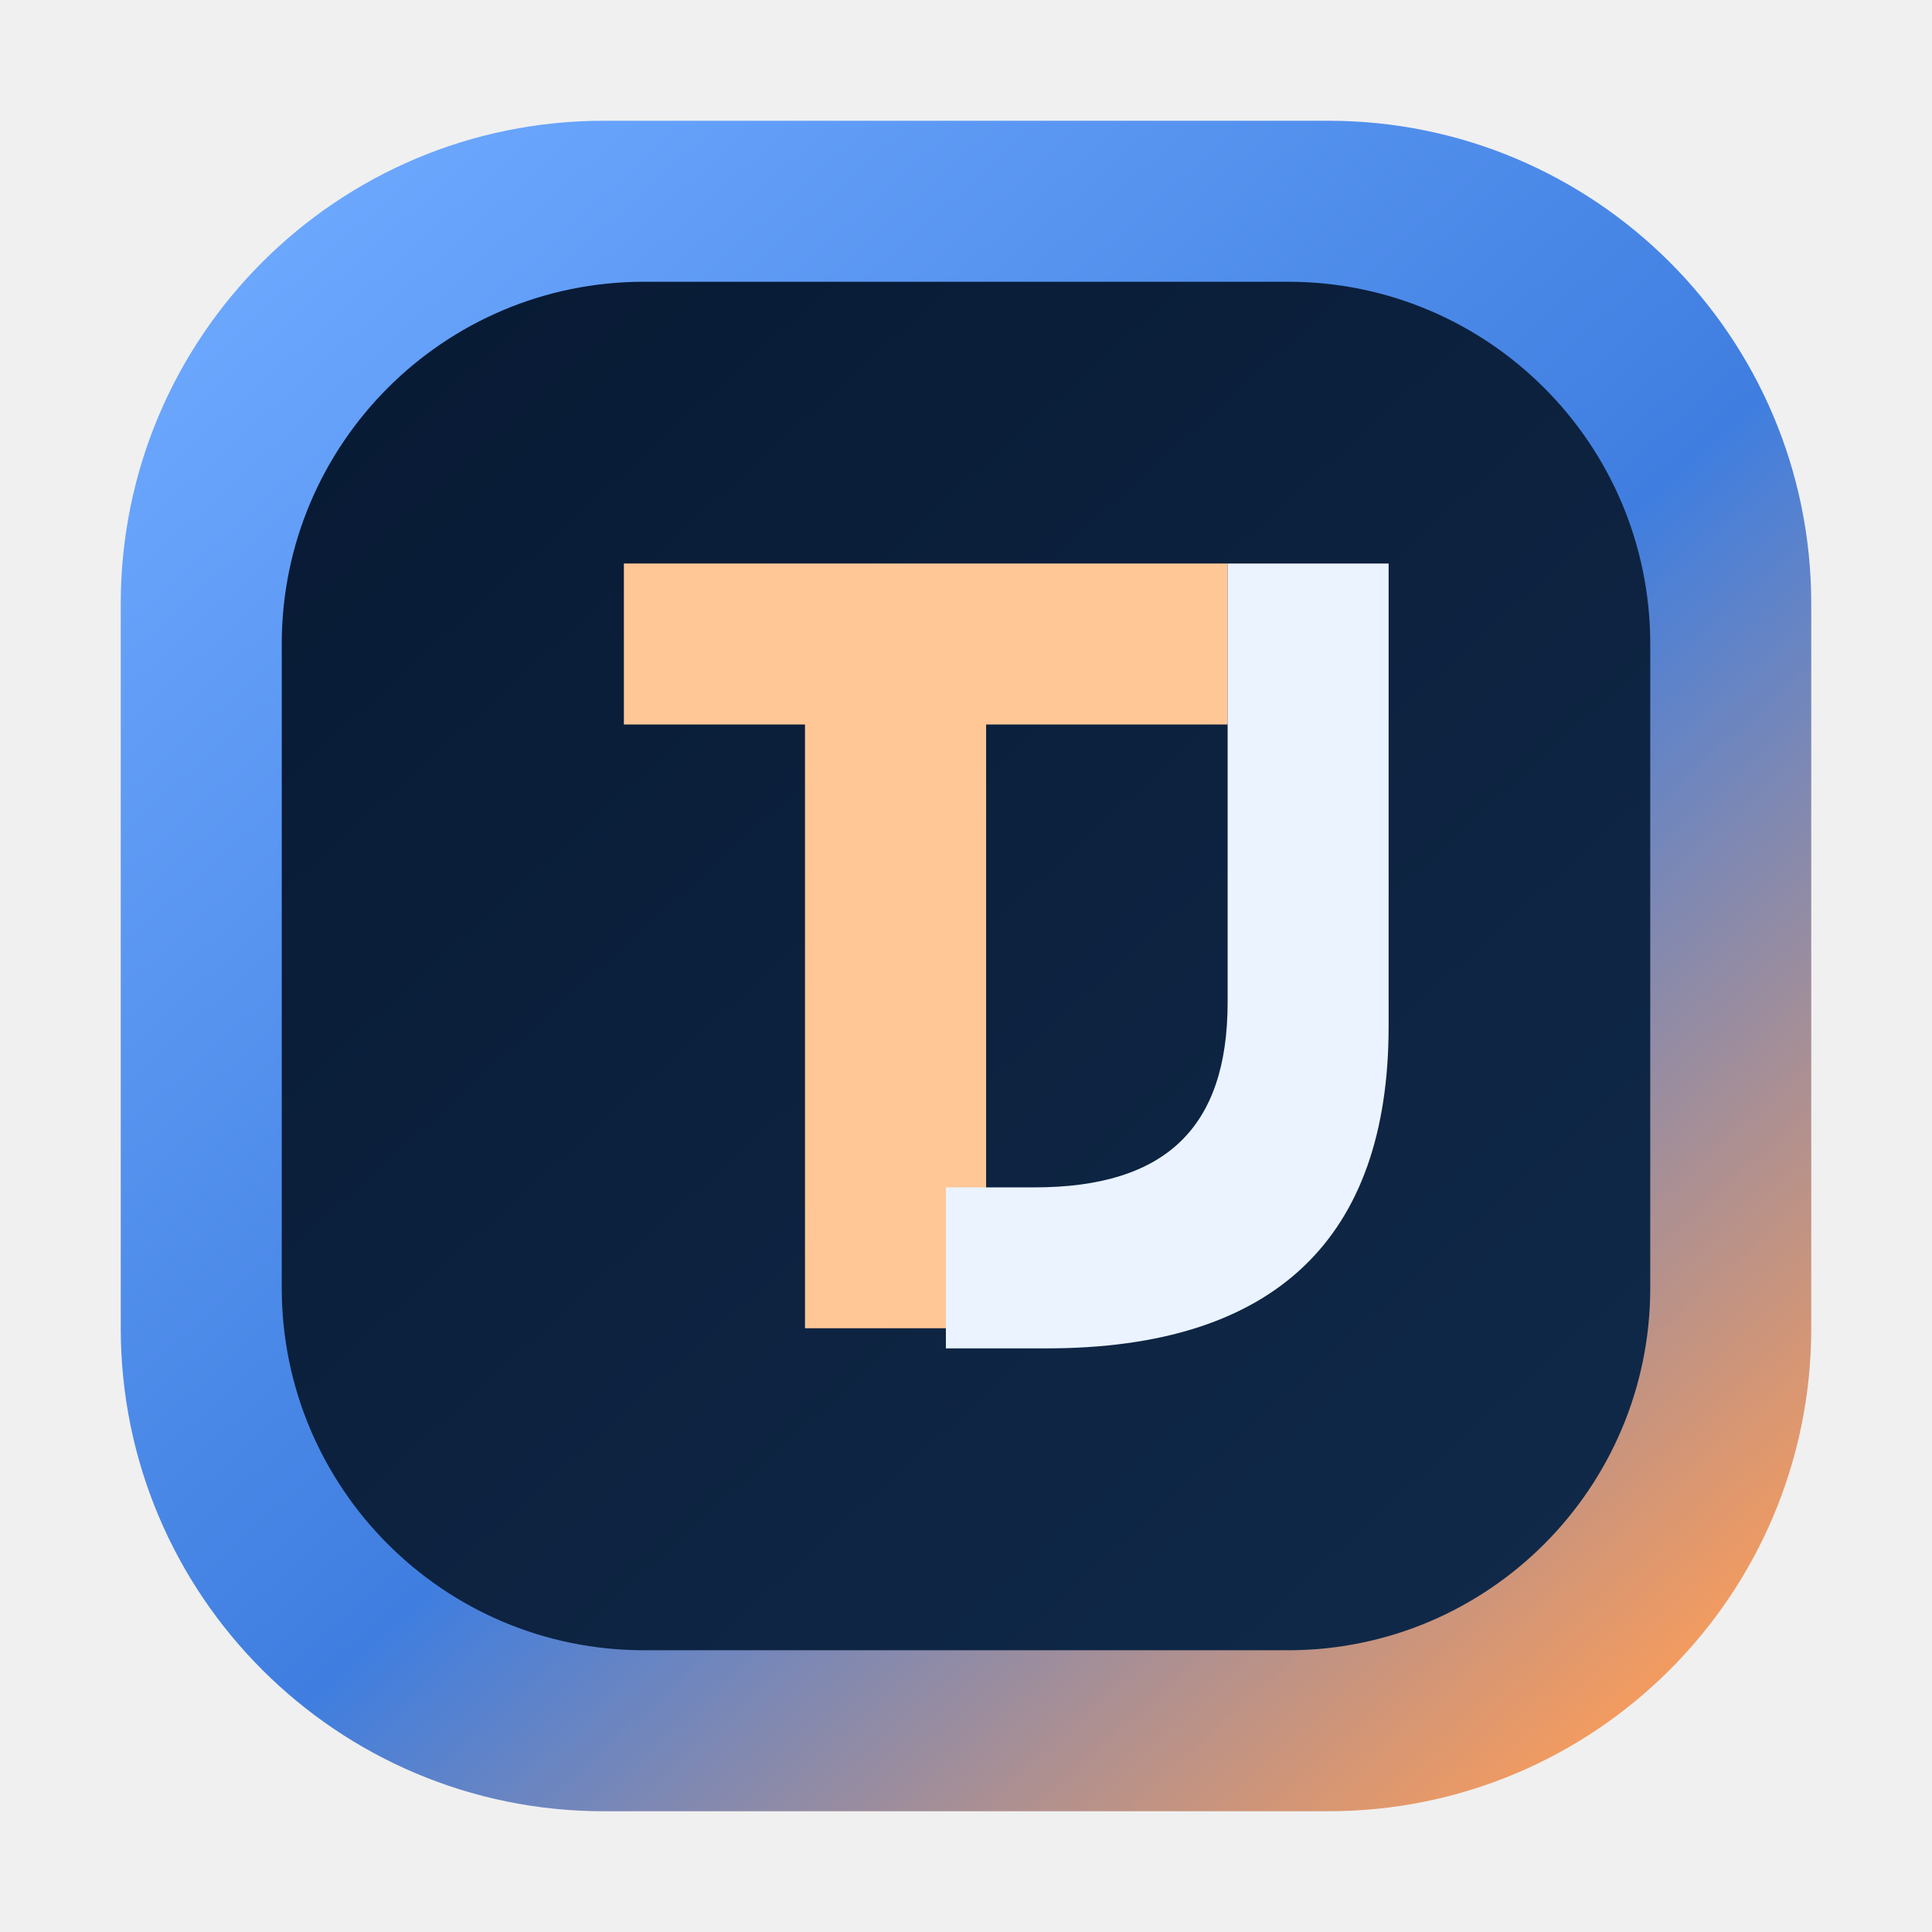
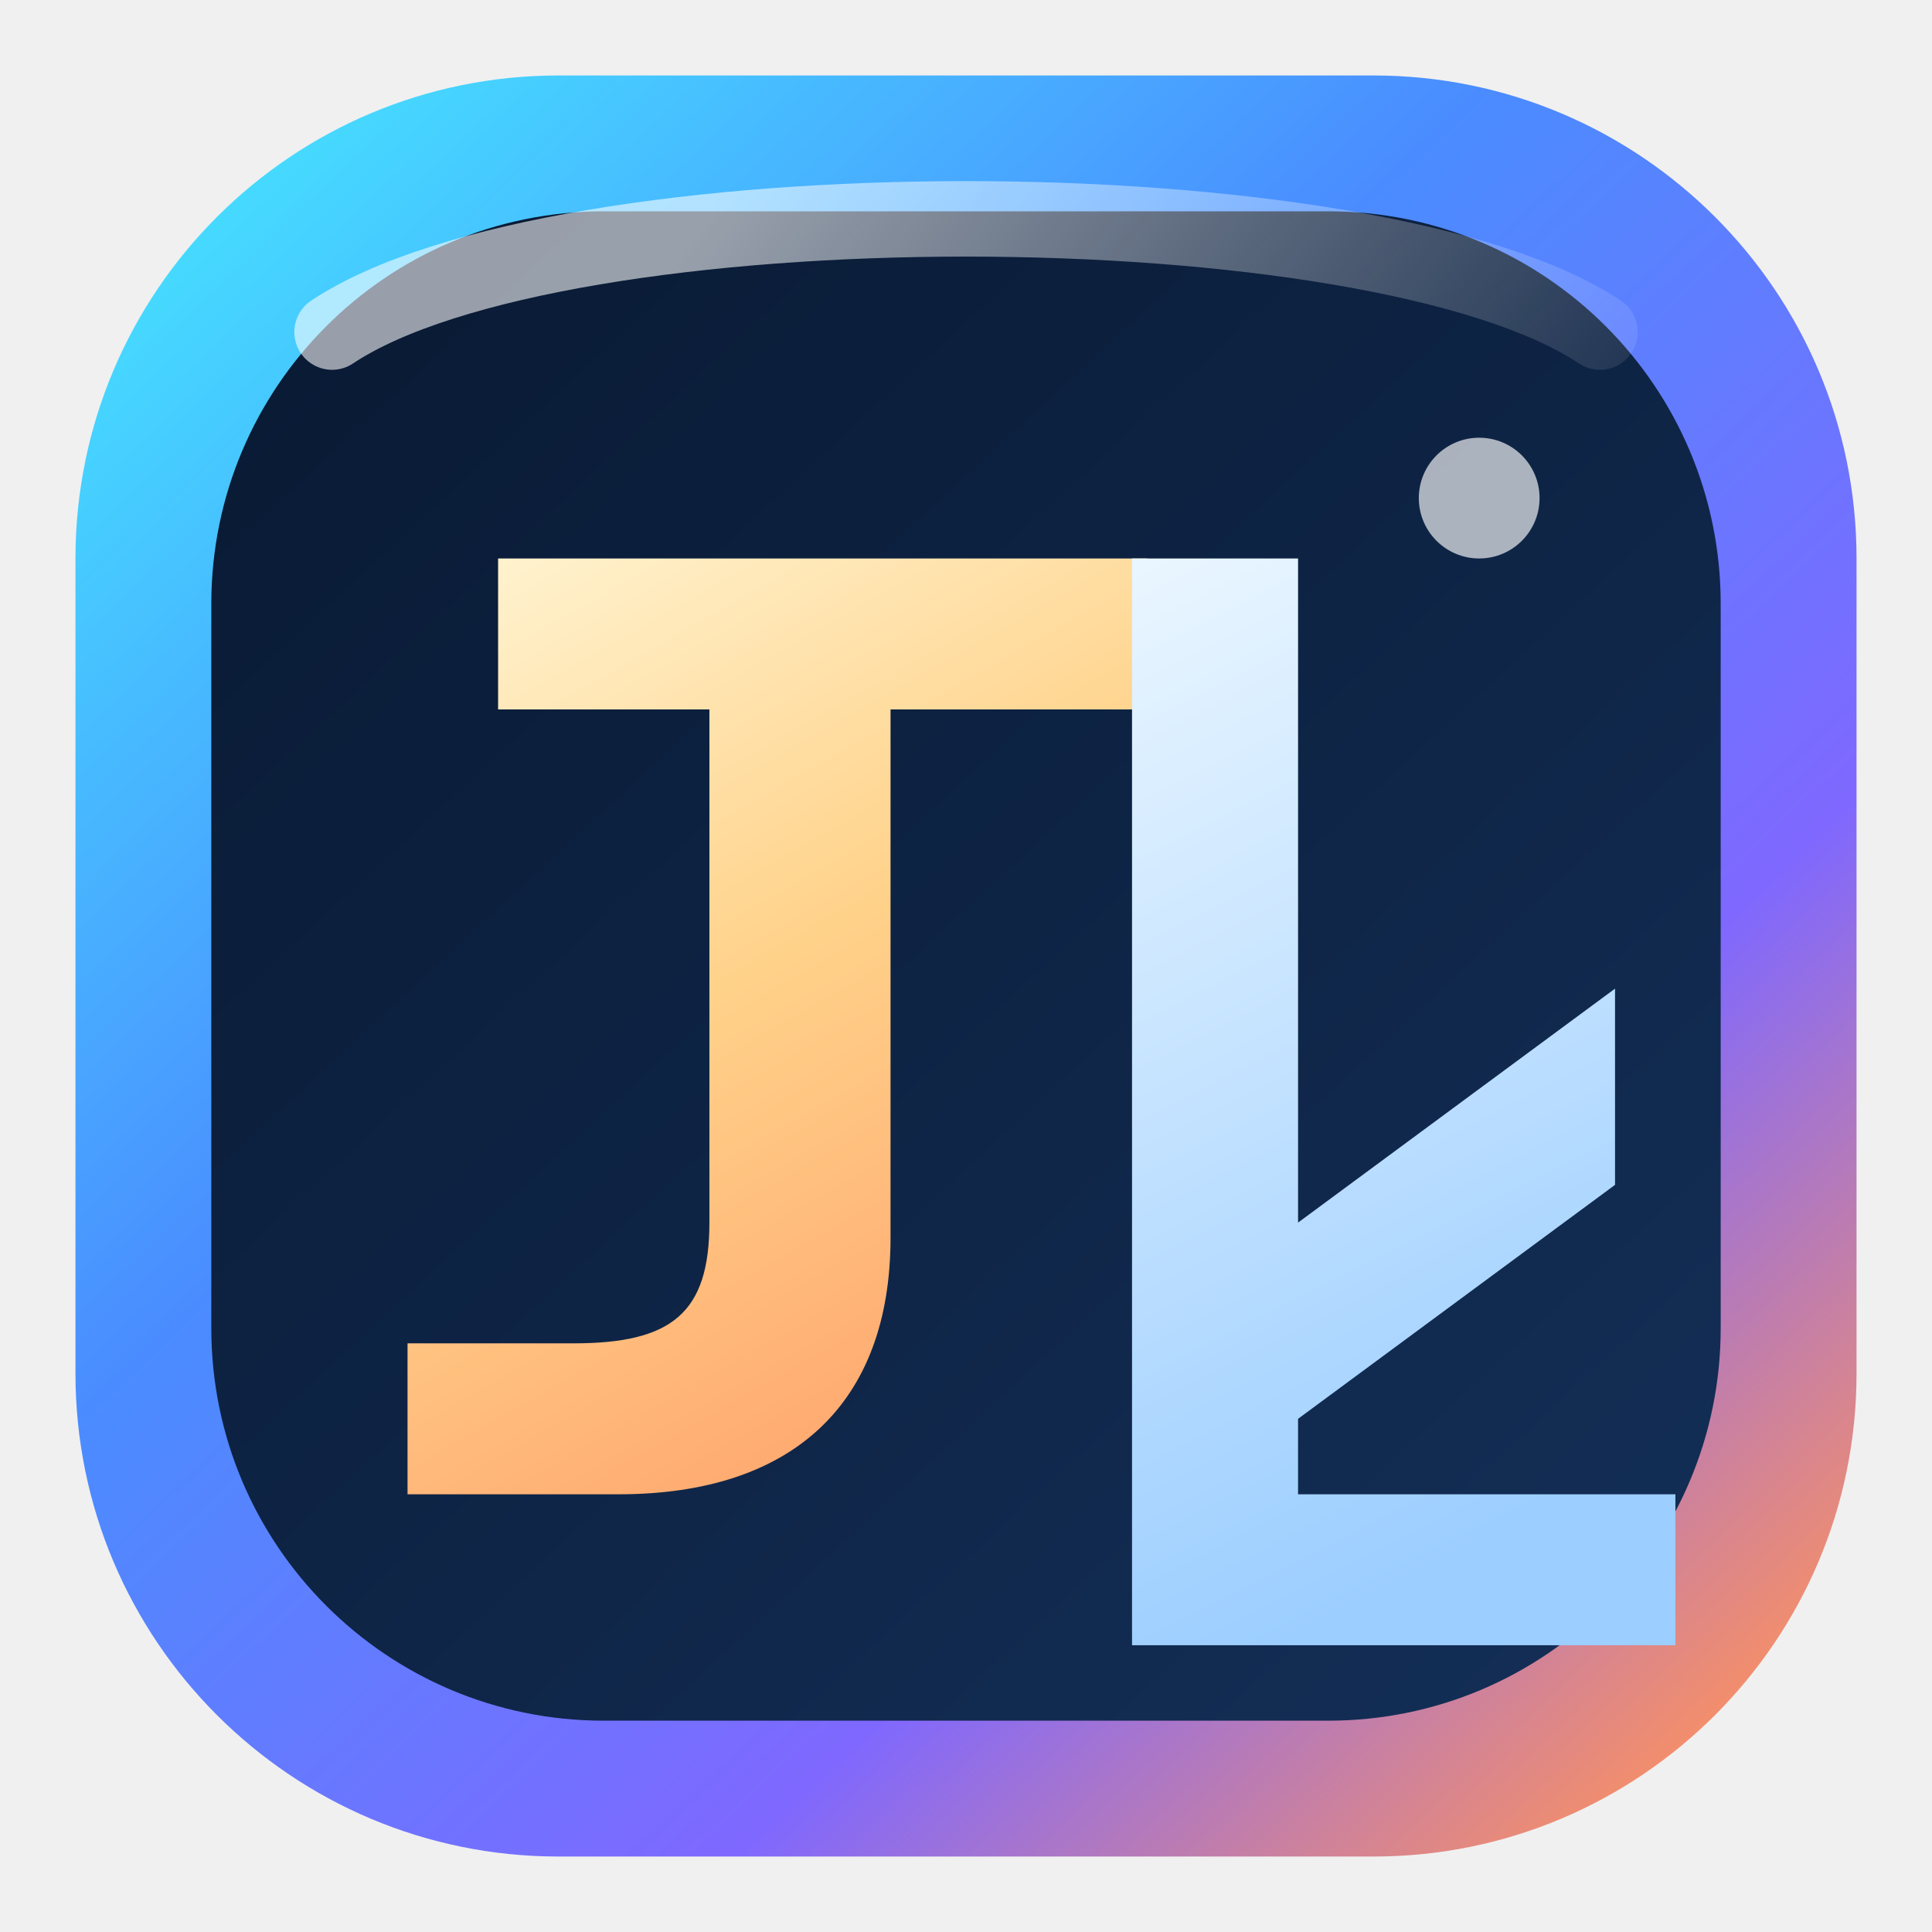
- <svg xmlns="http://www.w3.org/2000/svg" viewBox="0 0 96 96" fill="none">
+ <svg xmlns="http://www.w3.org/2000/svg" viewBox="0 0 256 256" fill="none">
  <defs>
-     <linearGradient id="jt-bg" x1="12" y1="10" x2="82" y2="88" gradientUnits="userSpaceOnUse">
-       <stop stop-color="#6ea9ff" />
-       <stop offset="0.55" stop-color="#3f7ee0" />
-       <stop offset="1" stop-color="#ff9d57" />
+     <linearGradient id="bg-shell" x1="24" y1="18" x2="230" y2="236" gradientUnits="userSpaceOnUse">
+       <stop offset="0" stop-color="#45E2FF" />
+       <stop offset="0.38" stop-color="#4A8CFF" />
+       <stop offset="0.72" stop-color="#7F68FF" />
+       <stop offset="1" stop-color="#FF925D" />
    </linearGradient>
-     <linearGradient id="jt-panel" x1="18" y1="16" x2="76" y2="80" gradientUnits="userSpaceOnUse">
-       <stop stop-color="#081a34" />
-       <stop offset="1" stop-color="#102949" />
+     <linearGradient id="bg-core" x1="42" y1="36" x2="214" y2="222" gradientUnits="userSpaceOnUse">
+       <stop offset="0" stop-color="#091A34" />
+       <stop offset="1" stop-color="#132E56" />
+     </linearGradient>
+     <linearGradient id="j-gradient" x1="66" y1="70" x2="140" y2="200" gradientUnits="userSpaceOnUse">
+       <stop offset="0" stop-color="#FFF4D2" />
+       <stop offset="0.45" stop-color="#FFD28A" />
+       <stop offset="1" stop-color="#FF9B67" />
+     </linearGradient>
+     <linearGradient id="l-gradient" x1="146" y1="76" x2="208" y2="198" gradientUnits="userSpaceOnUse">
+       <stop offset="0" stop-color="#EAF6FF" />
+       <stop offset="1" stop-color="#9CCEFF" />
+     </linearGradient>
+     <linearGradient id="shine" x1="76" y1="52" x2="176" y2="130" gradientUnits="userSpaceOnUse">
+       <stop offset="0" stop-color="#FFFFFF" stop-opacity="0.58" />
+       <stop offset="1" stop-color="#FFFFFF" stop-opacity="0" />
    </linearGradient>
  </defs>
-   <rect x="6" y="6" width="84" height="84" rx="24" fill="url(#jt-bg)" />
-   <rect x="14" y="14" width="68" height="68" rx="18" fill="url(#jt-panel)" />
-   <path d="M31 28h30v8H49v30h-9V36H31v-8Z" fill="#ffc796" />
-   <path d="M61 28h8v23c0 10.493-5.6 16-17 16h-5v-8h4.4c6.533 0 9.6-2.987 9.6-9.2V28Z" fill="#eaf3ff" />
+   <rect x="10" y="10" width="236" height="236" rx="64" fill="url(#bg-shell)" />
+   <rect x="28" y="28" width="200" height="200" rx="52" fill="url(#bg-core)" />
+   <path d="M44 44c30-20 138-20 168 0" stroke="url(#shine)" stroke-width="10" stroke-linecap="round" />
+   <path id="jl-letter-j" d="M66 74h86v20h-34v70c0 22-13 34-36 34H54v-20h22c13 0 18-4 18-16V94H66V74Z" fill="url(#j-gradient)" />
+   <path id="jl-letter-l" d="M150 74h22v88l42-31v26l-42 31v10h50v20h-72V74Z" fill="url(#l-gradient)" />
+   <circle cx="196" cy="66" r="8" fill="#FFFFFF" fill-opacity="0.65" />
</svg>
